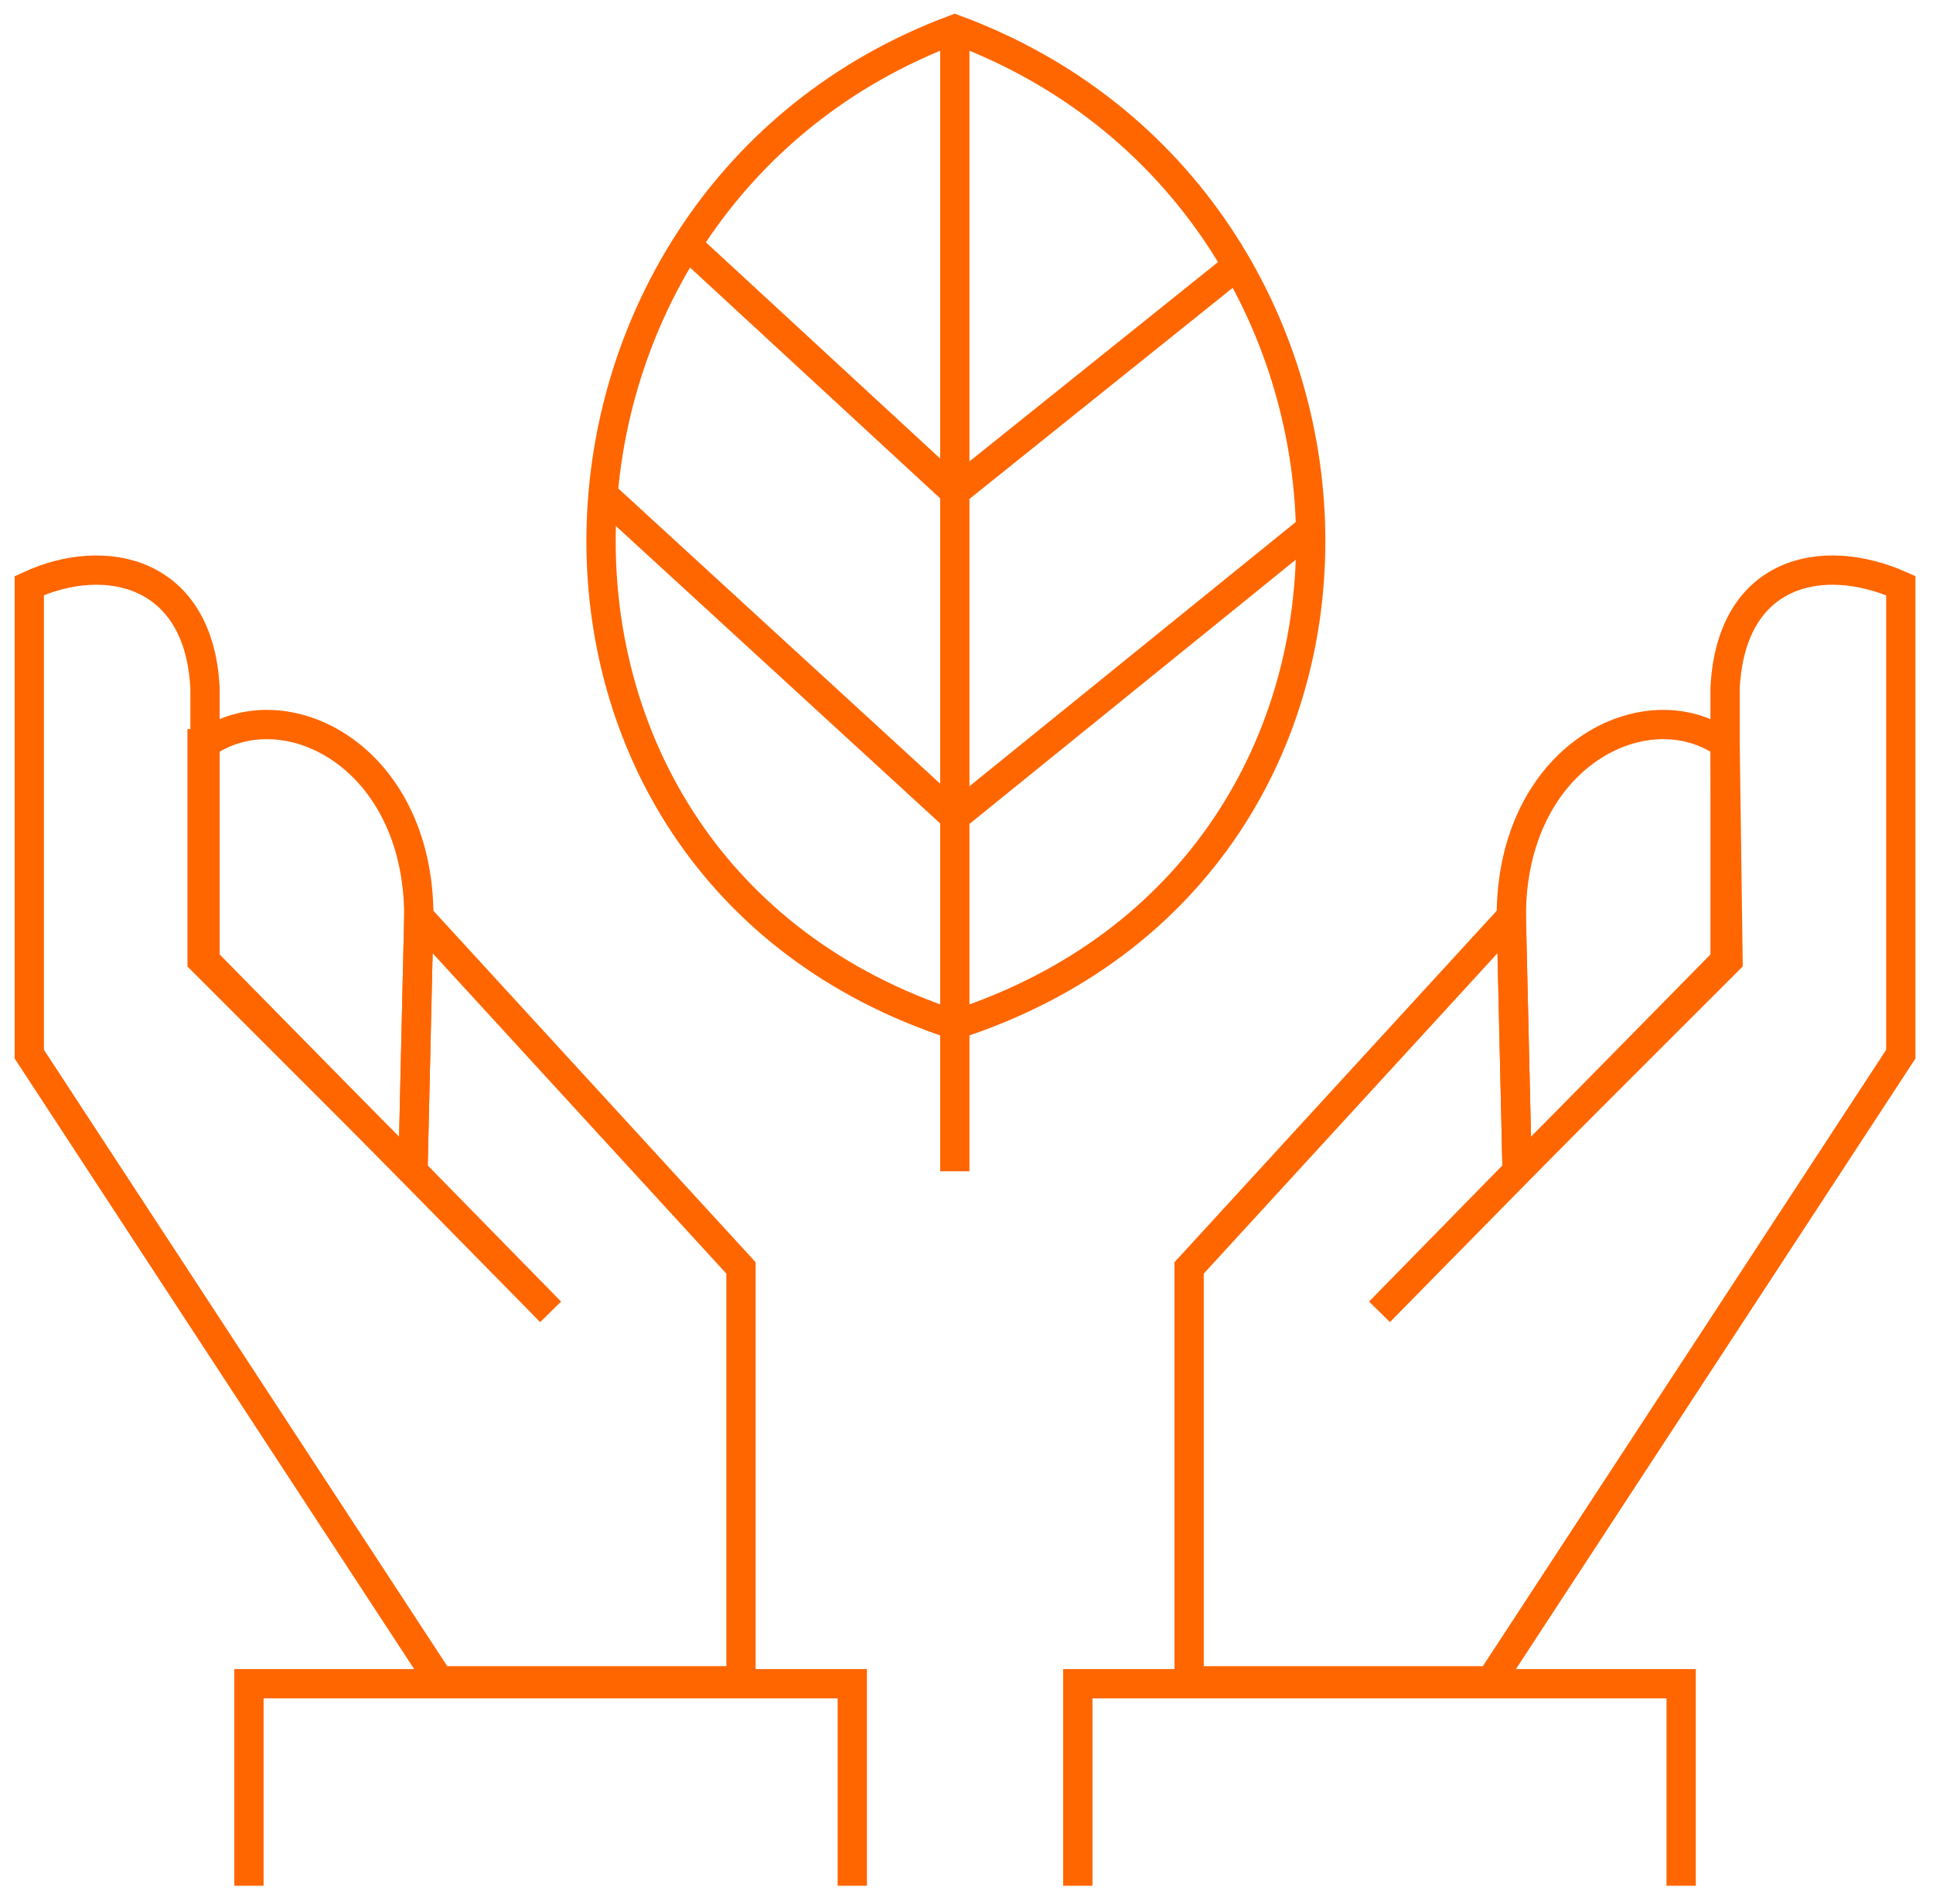
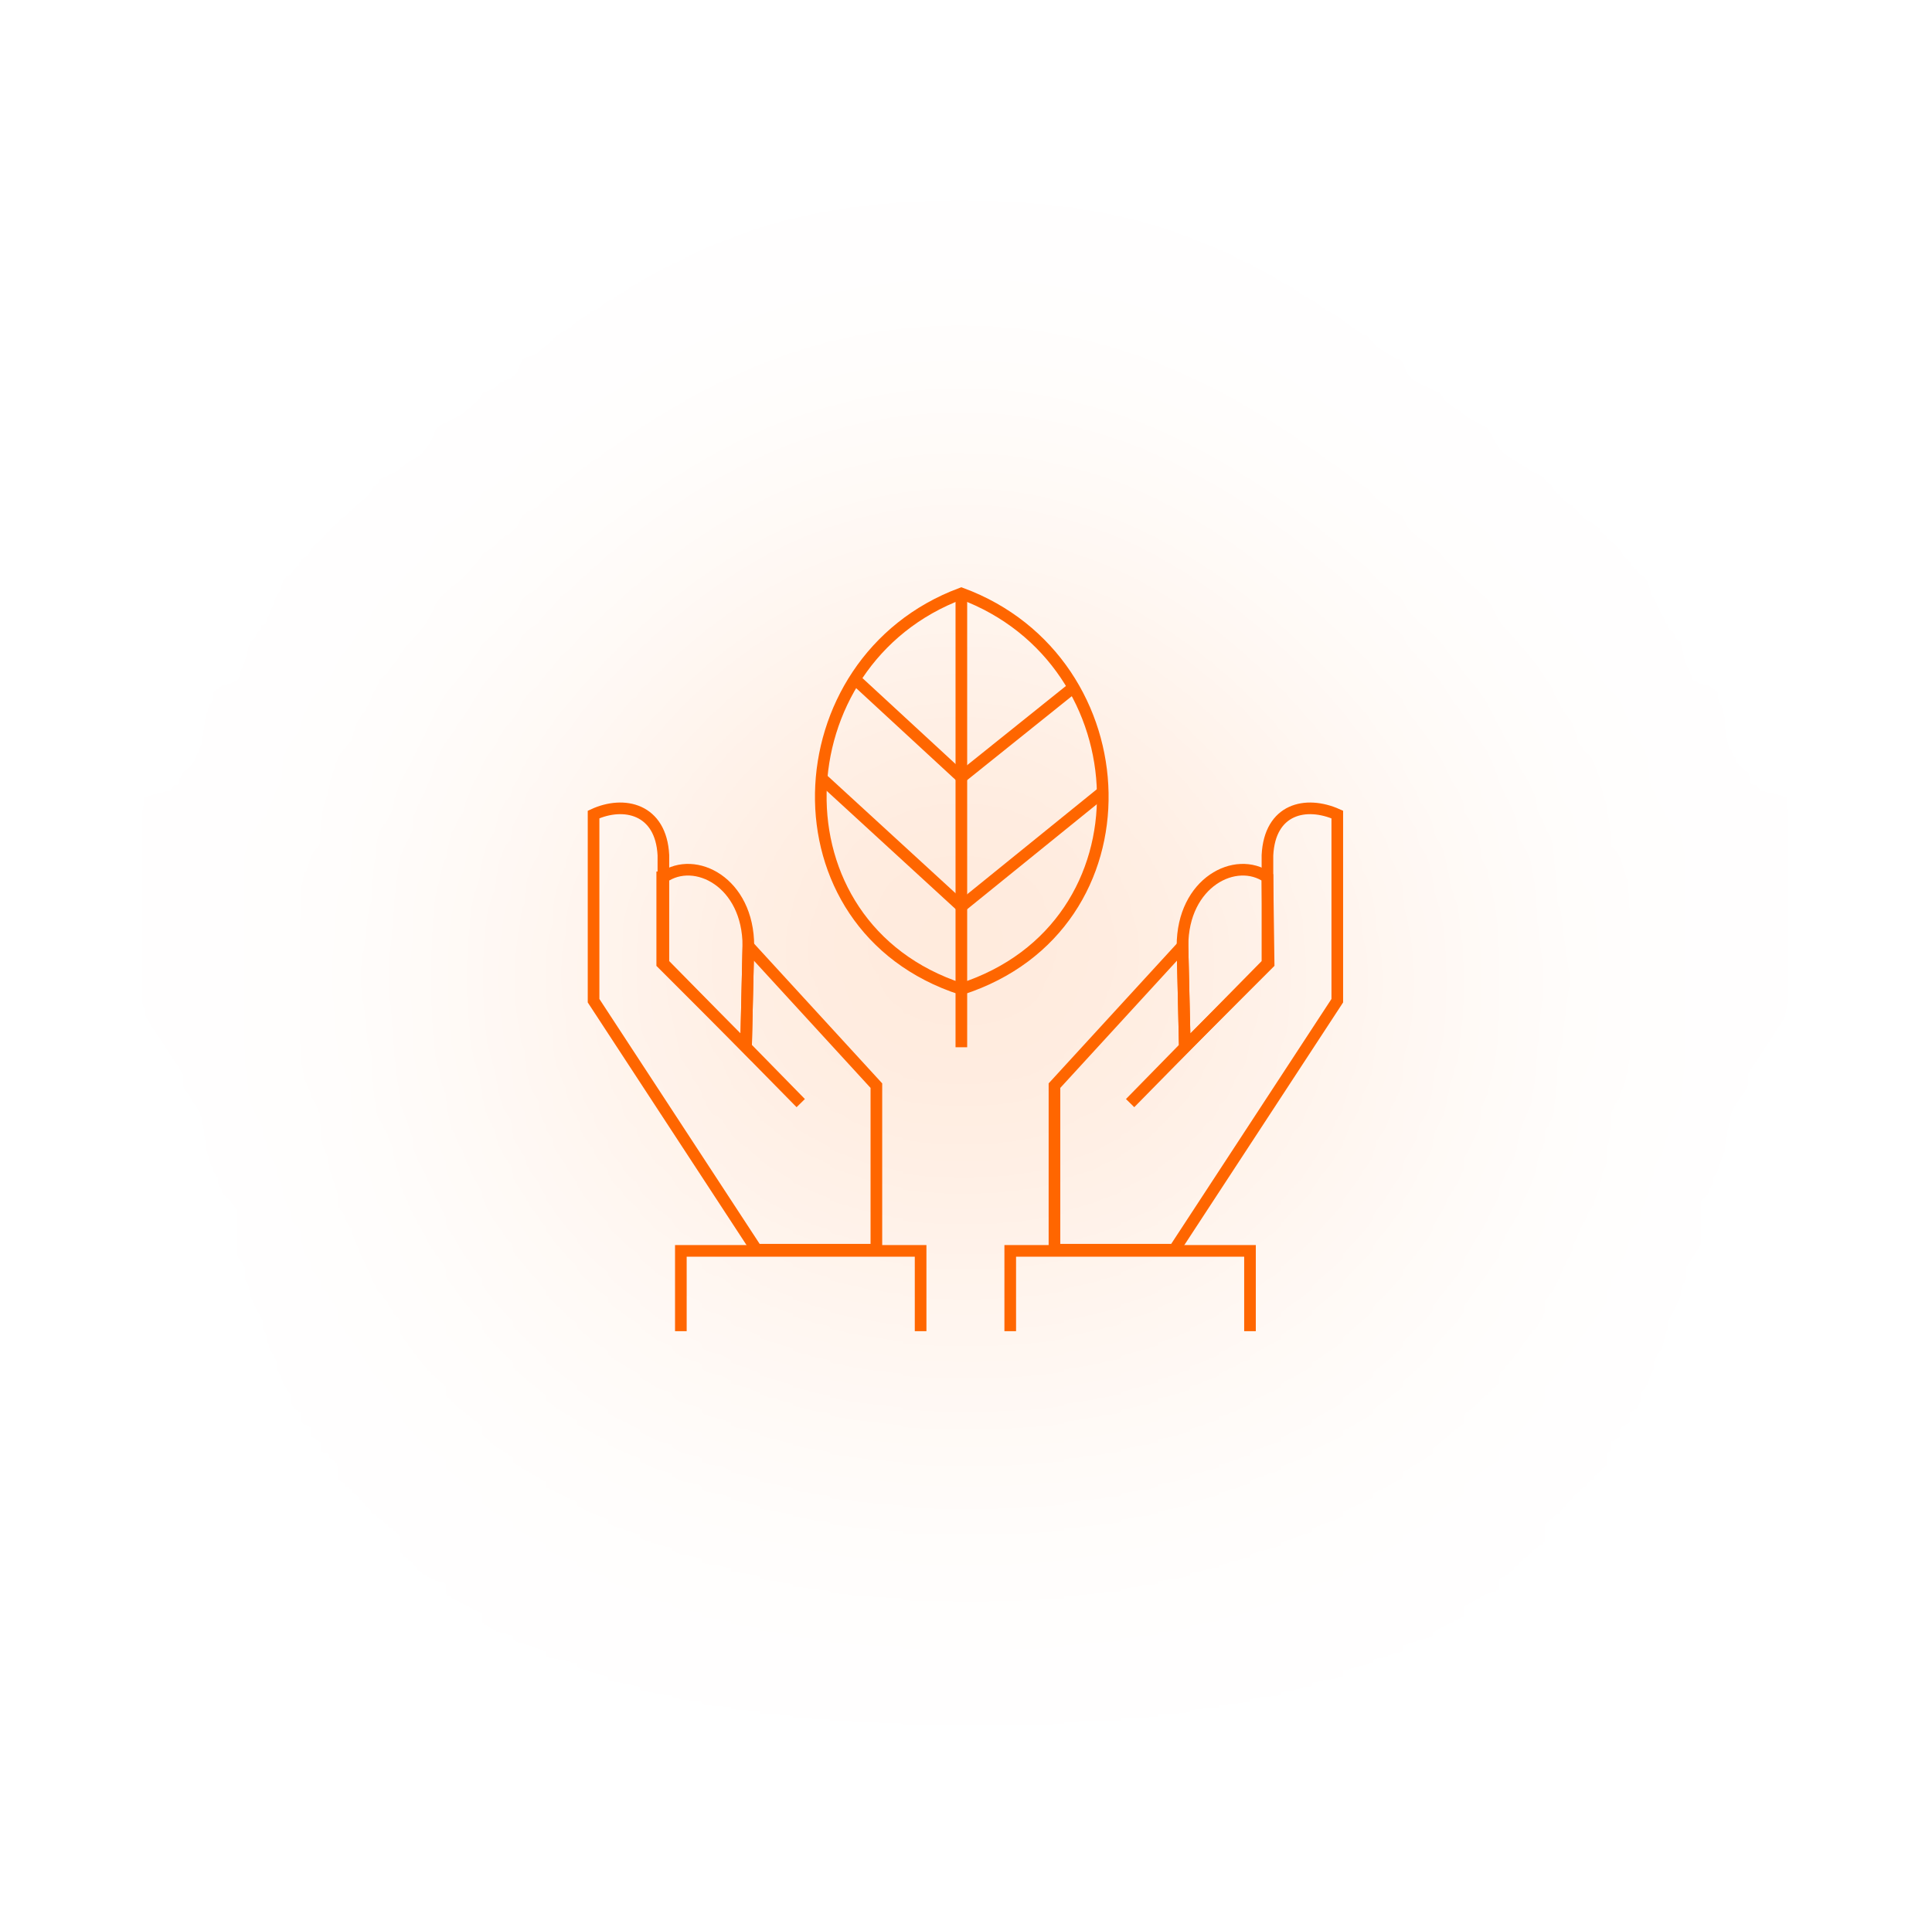
- <svg xmlns="http://www.w3.org/2000/svg" width="66" height="65" viewBox="0 0 66 65" fill="none">
-   <path d="M8.5 64.4V57.5H29.1V64.4" stroke="#FF6600" stroke-miterlimit="10" />
-   <path d="M1 20V36L15 57.4H25.3V43.3L14.3 31.3L14.1 40L18.8 44.8L7 32.8V23.5C6.8 19.5 3.6 18.8 1 20Z" stroke="#FF6600" stroke-miterlimit="10" />
-   <path d="M7 25.4C9.7 23.5 14.3 25.8 14.3 31.3L14.1 40L6.9 32.8V25.4H7Z" stroke="#FF6600" stroke-miterlimit="10" />
-   <path d="M57.401 64.4V57.5H36.801V64.4" stroke="#FF6600" stroke-miterlimit="10" />
-   <path d="M64.901 20V36L50.901 57.4H40.601V43.3L51.601 31.3L51.801 40L47.101 44.8L58.901 32.8V23.5C59.101 19.5 62.201 18.8 64.901 20Z" stroke="#FF6600" stroke-miterlimit="10" />
-   <path d="M58.901 25.4C56.201 23.5 51.601 25.8 51.601 31.3L51.801 40L59.001 32.8L58.901 25.4Z" stroke="#FF6600" stroke-miterlimit="10" />
-   <path d="M32.601 40V1" stroke="#FF6600" stroke-miterlimit="10" />
-   <path d="M32.6 1C17 6.8 16 29.6 32.6 35C49.3 29.6 48.3 6.8 32.6 1Z" stroke="#FF6600" stroke-miterlimit="10" />
-   <path d="M23.5 8.4L32.6 16.8L42.2 9.1" stroke="#FF6600" stroke-miterlimit="10" />
-   <path d="M20.5 16.8L32.6 27.9L44.7 18.1" stroke="#FF6600" stroke-miterlimit="10" />
+ <svg xmlns="http://www.w3.org/2000/svg" width="166" height="165" viewBox="0 0 166 165" fill="none">
+   <g filter="url(#filter0_d)">
+     <path d="M58.5 114.4V107.5H79.1V114.4" stroke="#FF6600" stroke-miterlimit="10" />
+     <path d="M51 70V86L65 107.4H75.3V93.3L64.3 81.3L64.1 90L68.8 94.8L57 82.8V73.5C56.8 69.5 53.6 68.8 51 70Z" stroke="#FF6600" stroke-miterlimit="10" />
+     <path d="M57 75.4C59.7 73.5 64.3 75.8 64.3 81.3L64.1 90L56.9 82.8V75.4H57Z" stroke="#FF6600" stroke-miterlimit="10" />
+     <path d="M107.401 114.4V107.5H86.801V114.4" stroke="#FF6600" stroke-miterlimit="10" />
+     <path d="M114.901 70V86L100.901 107.4H90.601V93.3L101.601 81.3L101.801 90L97.101 94.8L108.901 82.8V73.5C109.101 69.5 112.201 68.8 114.901 70Z" stroke="#FF6600" stroke-miterlimit="10" />
+     <path d="M108.901 75.4C106.201 73.5 101.601 75.8 101.601 81.3L101.801 90L109.001 82.8L108.901 75.4Z" stroke="#FF6600" stroke-miterlimit="10" />
+     <path d="M82.601 90V51" stroke="#FF6600" stroke-miterlimit="10" />
+     <path d="M82.6 51C67 56.8 66 79.6 82.6 85C99.3 79.6 98.3 56.8 82.6 51Z" stroke="#FF6600" stroke-miterlimit="10" />
+     <path d="M73.5 58.4L82.6 66.8L92.2 59.1" stroke="#FF6600" stroke-miterlimit="10" />
+     <path d="M70.5 66.8L82.6 77.9L94.7 68.1" stroke="#FF6600" stroke-miterlimit="10" />
+   </g>
+   <defs>
+     <filter id="filter0_d" x="0.5" y="0.467" width="164.901" height="163.933" filterUnits="userSpaceOnUse" color-interpolation-filters="sRGB">
+       <feFlood flood-opacity="0" result="BackgroundImageFix" />
+       <feColorMatrix in="SourceAlpha" type="matrix" values="0 0 0 0 0 0 0 0 0 0 0 0 0 0 0 0 0 0 127 0" />
+       <feOffset />
+       <feGaussianBlur stdDeviation="25" />
+       <feColorMatrix type="matrix" values="0 0 0 0 1 0 0 0 0 0.4 0 0 0 0 0 0 0 0 1 0" />
+       <feBlend mode="normal" in2="BackgroundImageFix" result="effect1_dropShadow" />
+       <feBlend mode="normal" in="SourceGraphic" in2="effect1_dropShadow" result="shape" />
+     </filter>
+   </defs>
</svg>
